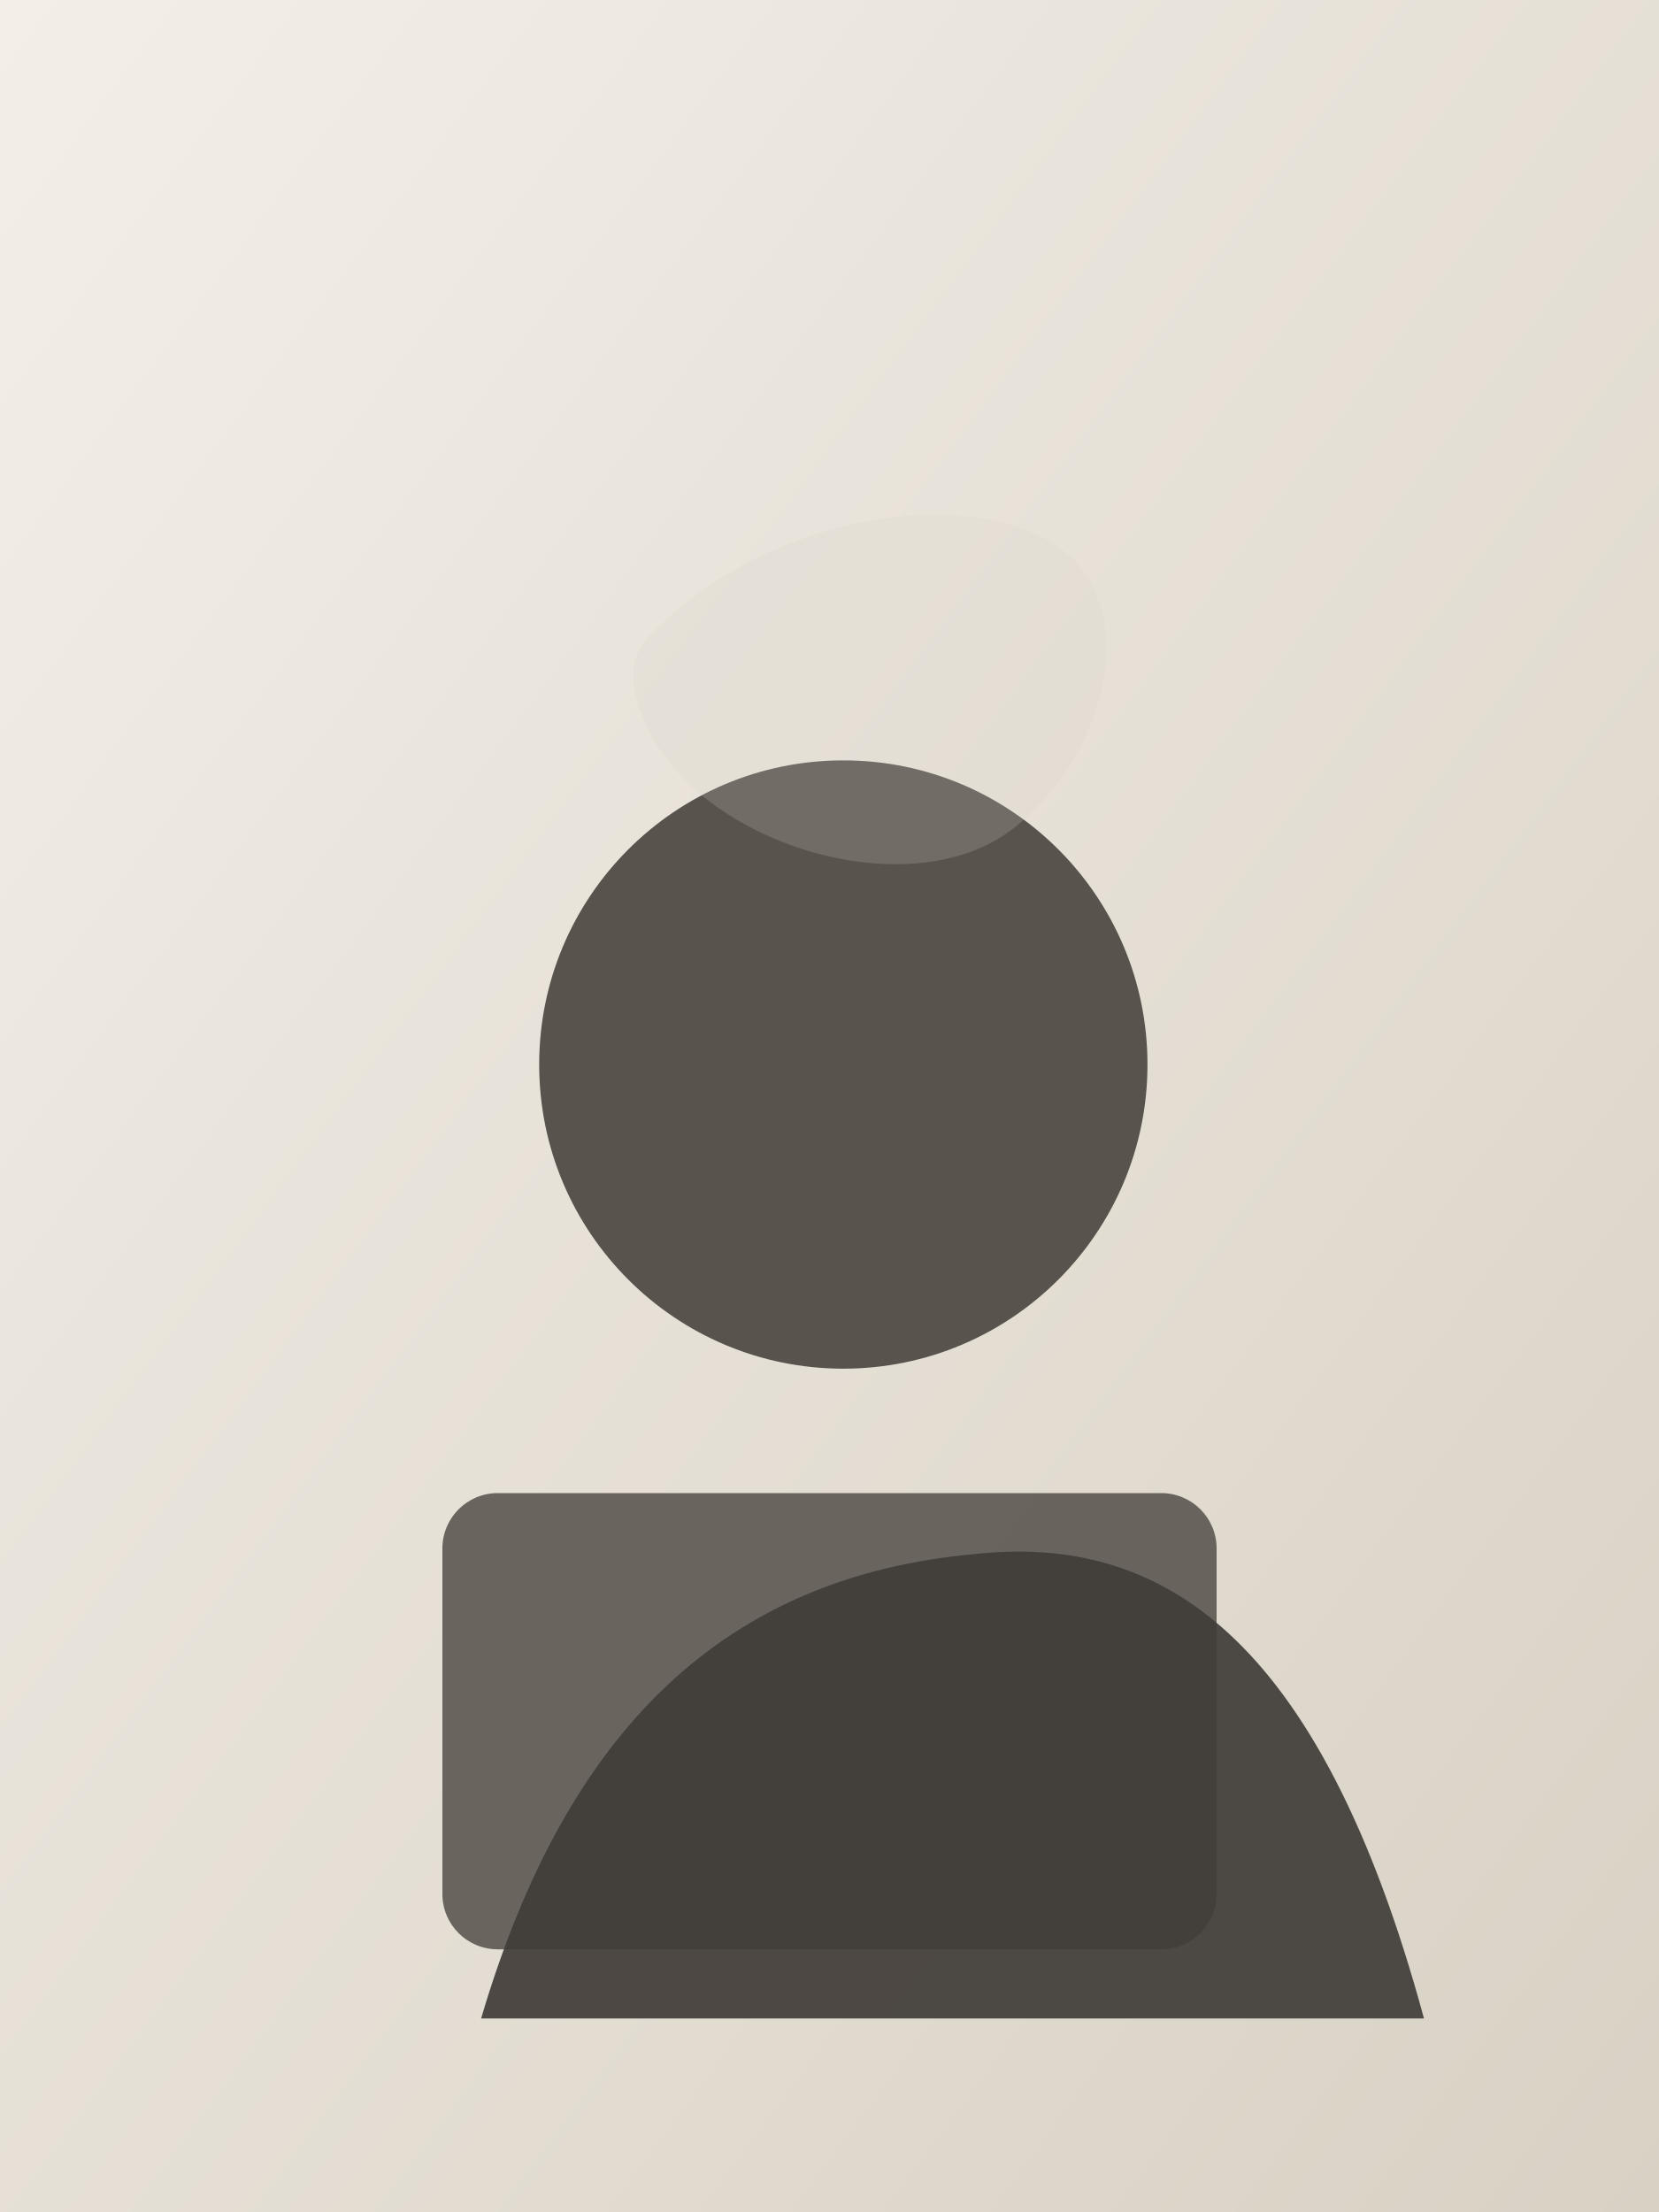
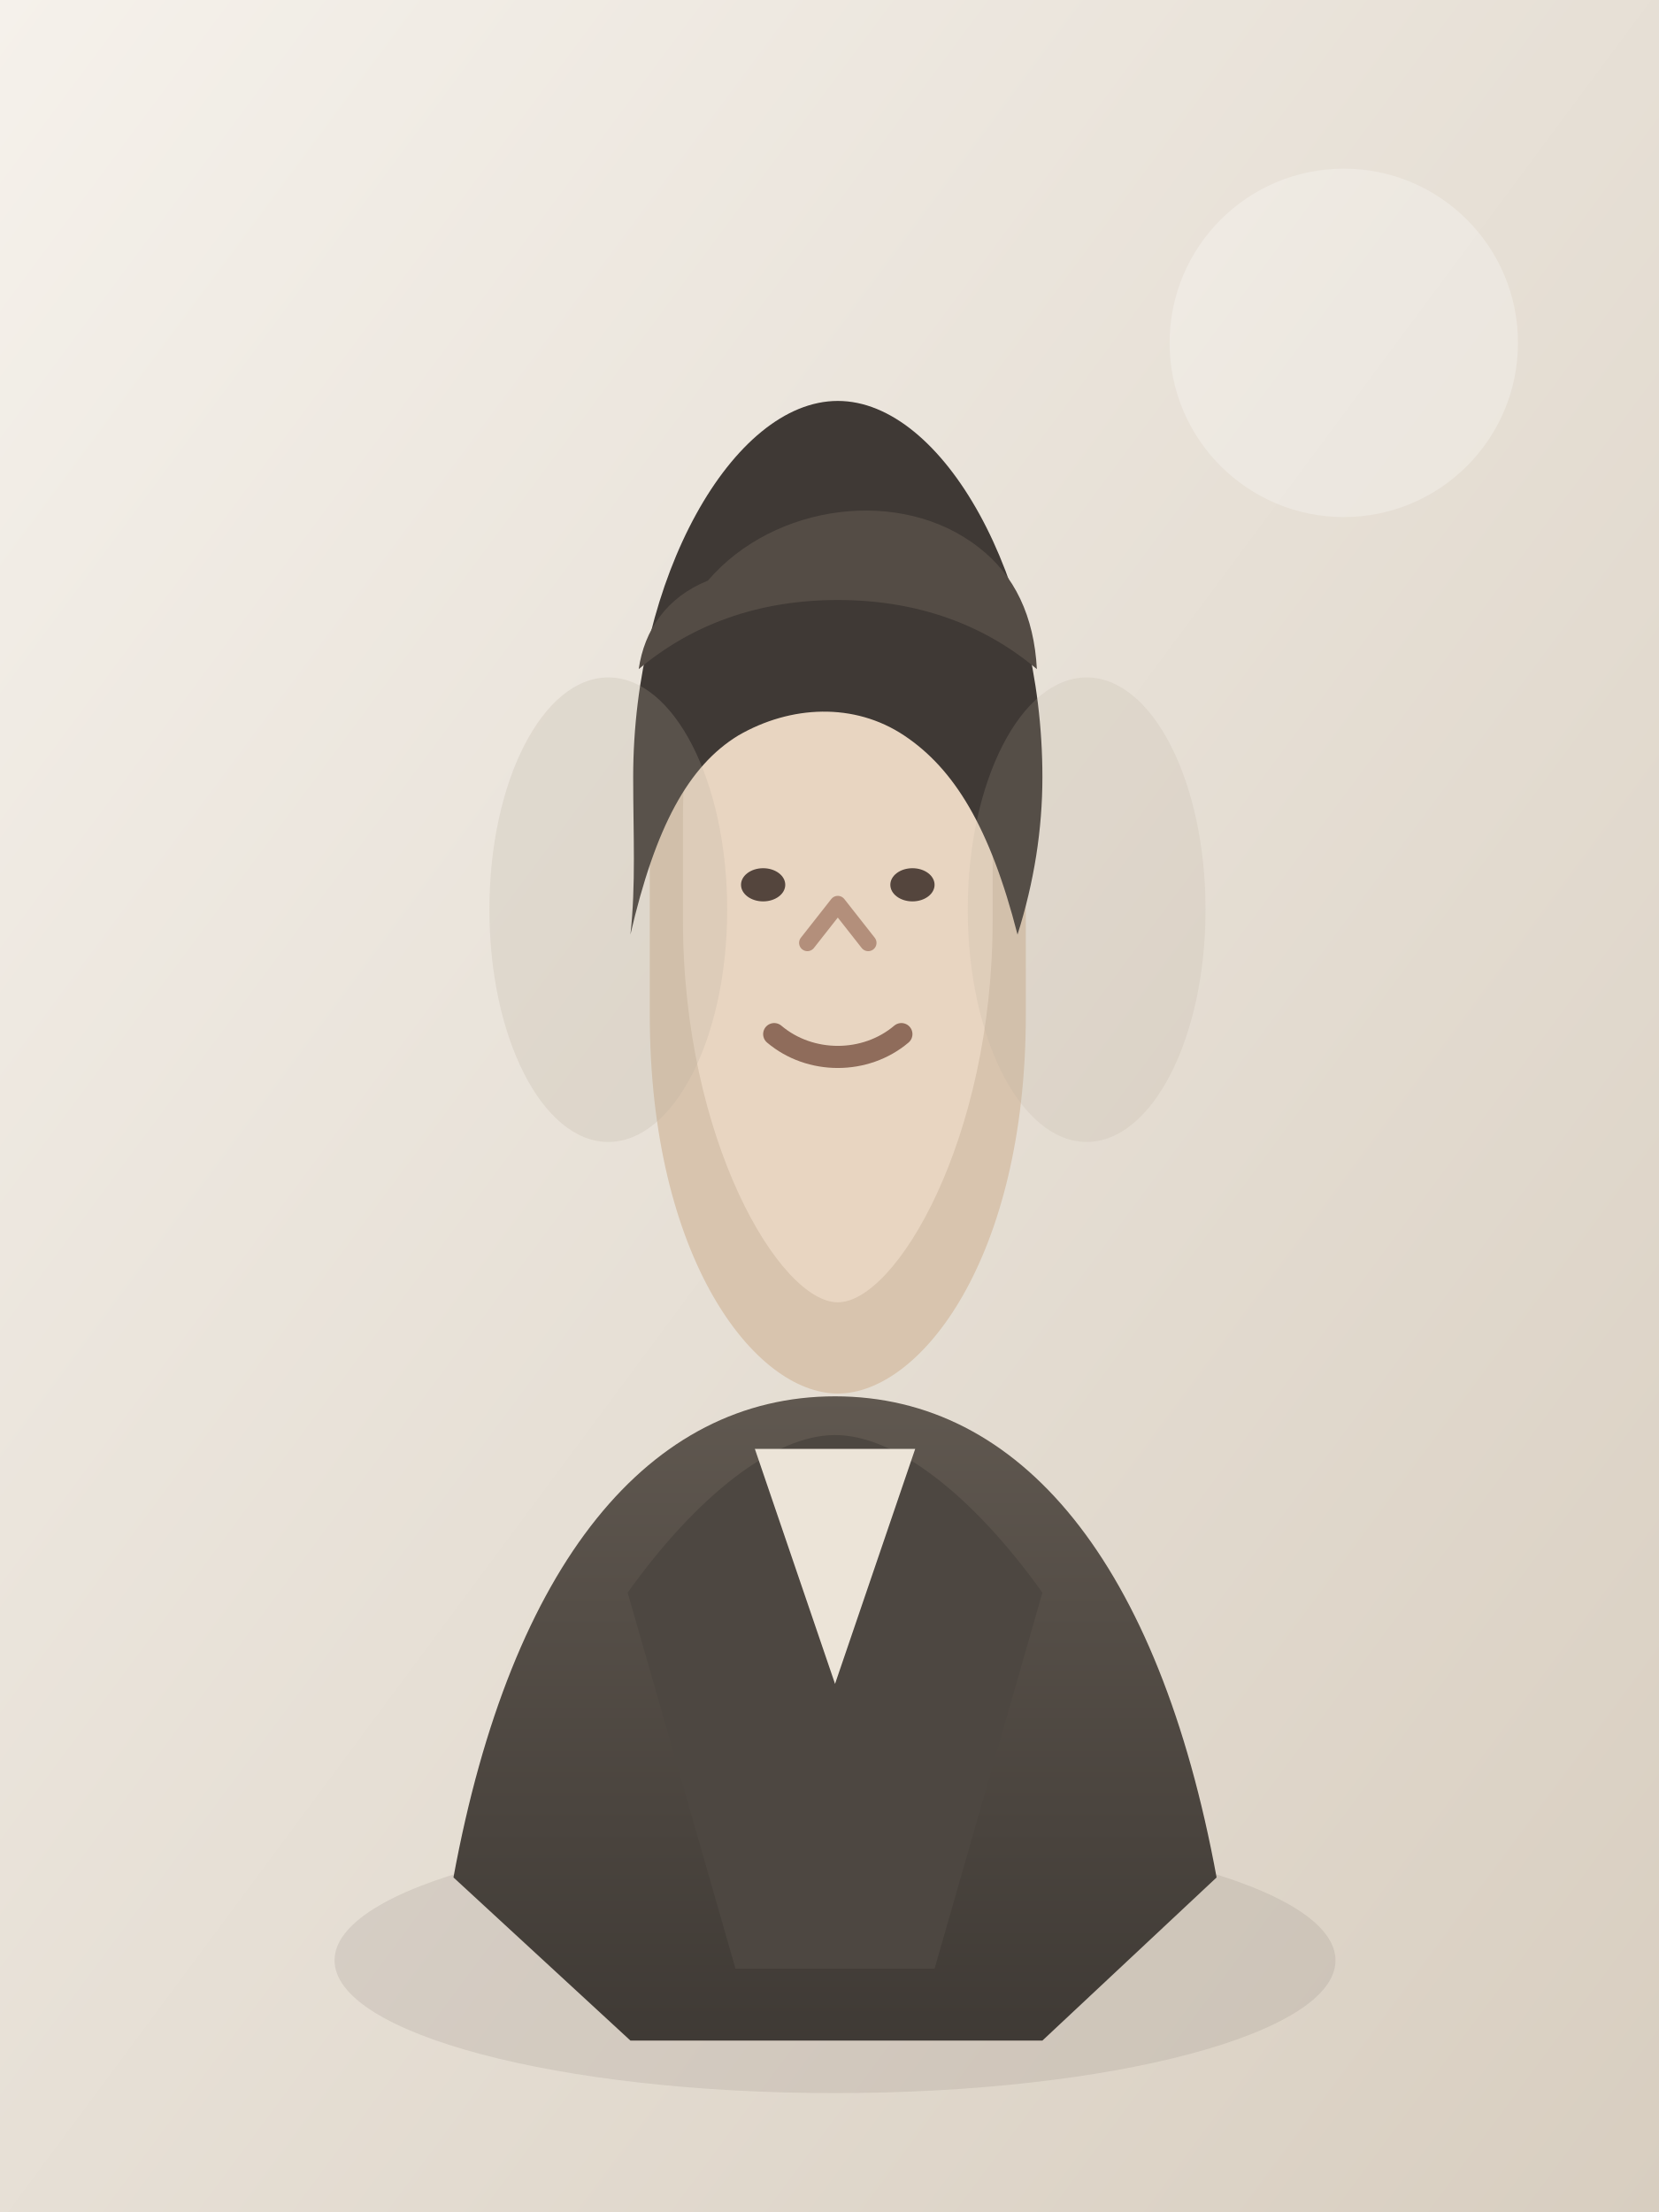
<svg xmlns="http://www.w3.org/2000/svg" viewBox="0 0 1200 1600">
  <defs>
-     <linearGradient id="bg" x1="0" x2="1" y1="0" y2="1">
-       <stop offset="0%" stop-color="#f3efe8" />
-       <stop offset="100%" stop-color="#d8d1c4" />
+     <linearGradient id="portrait-bg" x1="0" x2="1" y1="0" y2="1">
+       <stop offset="0%" stop-color="#f5f1eb" />
+       <stop offset="100%" stop-color="#d8cec0" />
+     </linearGradient>
+     <linearGradient id="portrait-coat" x1="0" x2="0" y1="0" y2="1">
+       <stop offset="0%" stop-color="#605850" />
+       <stop offset="100%" stop-color="#3f3a35" />
    </linearGradient>
  </defs>
-   <rect width="1200" height="1600" fill="url(#bg)" />
-   <rect x="320" y="1080" width="560" height="330" rx="40" fill="#5c5751" opacity="0.9" />
-   <circle cx="610" cy="770" r="220" fill="#58534d" />
-   <path d="M348 1460C410 1250 525 1140 706 1124C838 1110 954 1180 1030 1460" fill="#403c37" opacity="0.92" />
-   <path d="M480 450C560 374 692 352 760 392C828 432 804 544 732 600C658 656 512 612 470 530C450 488 456 470 480 450Z" fill="#d8d0c6" opacity="0.2" />
+   <rect width="1200" height="1600" fill="url(#portrait-bg)" />
+   <circle cx="972" cy="248" r="126" fill="#ffffff" opacity="0.26" />
+   <ellipse cx="604" cy="1418" rx="362" ry="96" fill="#7d746c" opacity="0.16" />
+   <path d="M328 1358C370 1130 470 1010 604 1010C738 1010 838 1130 880 1358L754 1476H456Z" fill="url(#portrait-coat)" />
+   <path d="M454 1152C504 1082 560 1038 604 1038C648 1038 704 1082 754 1152L676 1424H532Z" fill="#4d4741" />
+   <path d="M546 1048L604 1218L662 1048Z" fill="#ece4d8" />
+   <path d="M470 620C470 450 546 332 606 332C666 332 742 450 742 620V734C742 910 666 1008 606 1008C546 1008 470 910 470 734Z" fill="#d8c4ae" />
+   <path d="M494 592C494 430 566 342 606 342C646 342 718 430 718 592V666C718 824 648 942 606 942C564 942 494 824 494 666Z" fill="#e8d5c1" />
+   <path d="M458 562C458 418 530 290 606 290C682 290 754 418 754 562C754 600 748 638 736 676C716 598 690 556 654 532C618 508 572 510 534 532C498 554 474 598 456 676C460 640 458 604 458 562Z" fill="#3f3935" />
+   <path d="M512 420C560 364 652 352 708 396C734 416 748 446 750 484C712 452 664 434 606 434C548 434 500 452 462 484C466 456 482 432 512 420Z" fill="#544c45" />
+   <ellipse cx="552" cy="640" rx="16" ry="12" fill="#54453d" />
+   <ellipse cx="660" cy="640" rx="16" ry="12" fill="#54453d" />
+   <path d="M560 748C586 770 626 770 652 748" fill="none" stroke="#8f6c5b" stroke-width="16" stroke-linecap="round" />
+   <path d="M584 682L606 654L628 682" fill="none" stroke="#b38f7b" stroke-width="12" stroke-linecap="round" stroke-linejoin="round" />
+   <ellipse cx="440" cy="658" rx="86" ry="168" fill="#b7ab9b" opacity="0.22" />
+   <ellipse cx="786" cy="658" rx="86" ry="168" fill="#b7ab9b" opacity="0.18" />
</svg>
